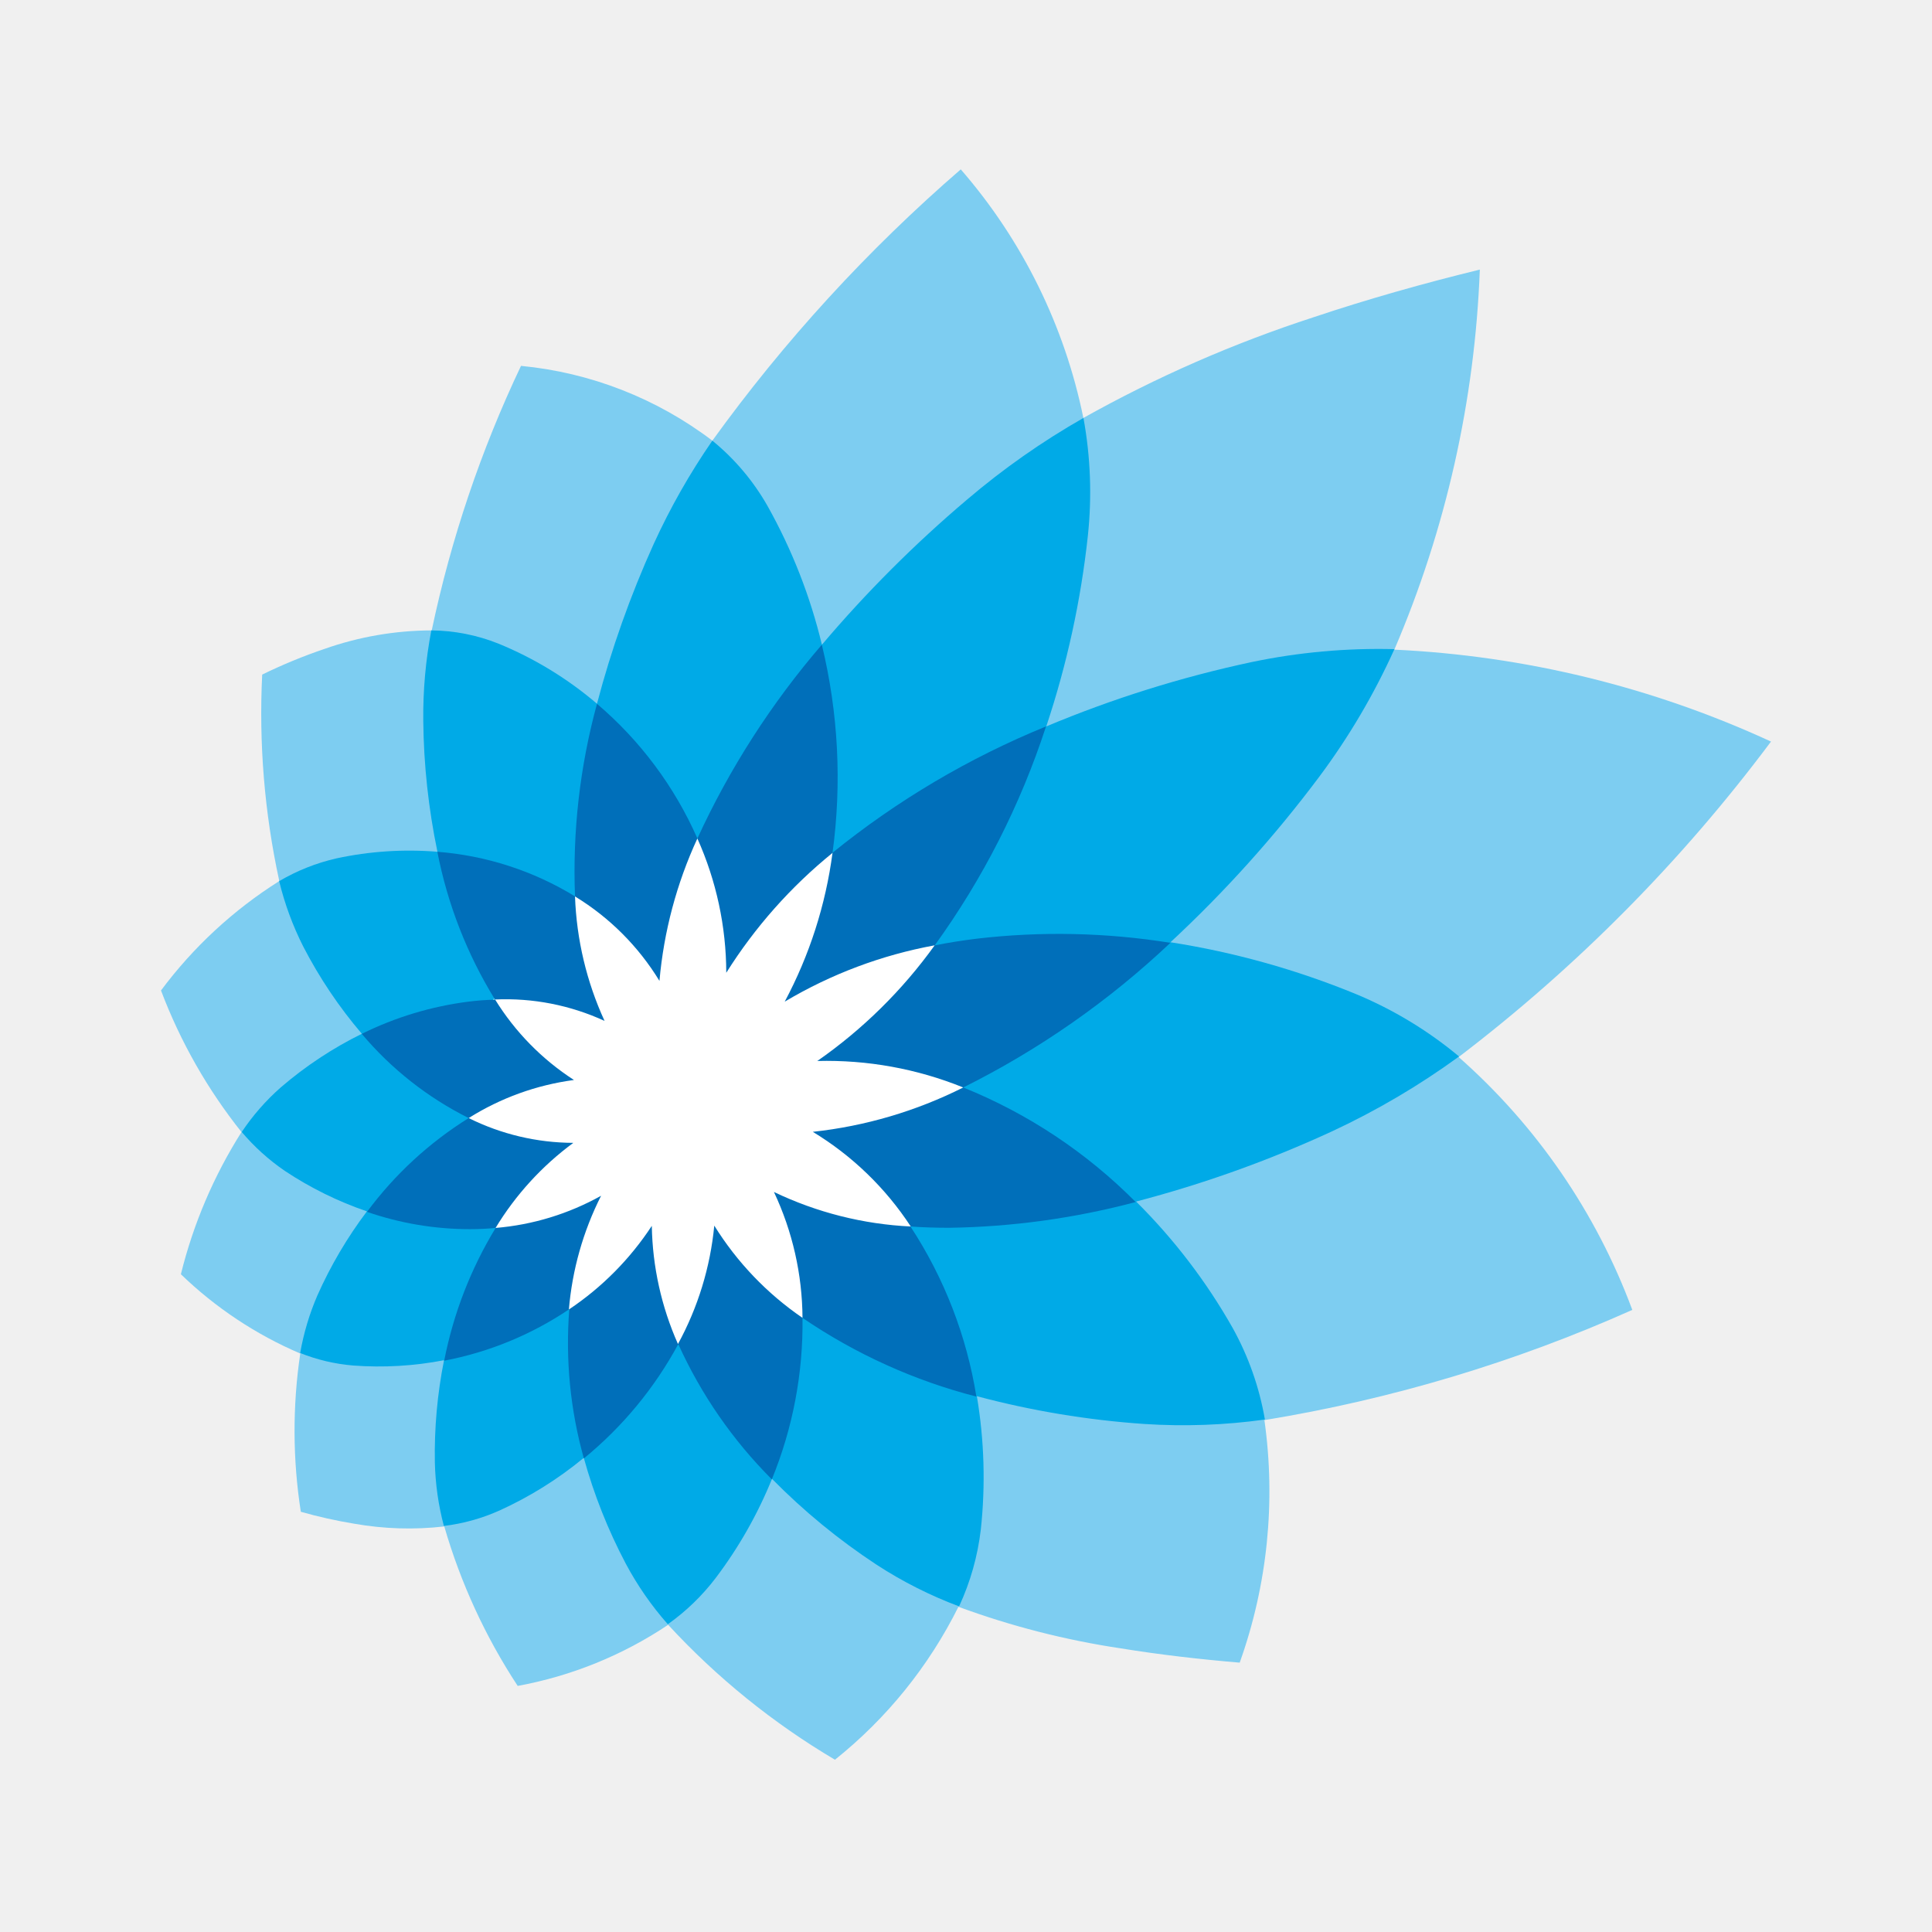
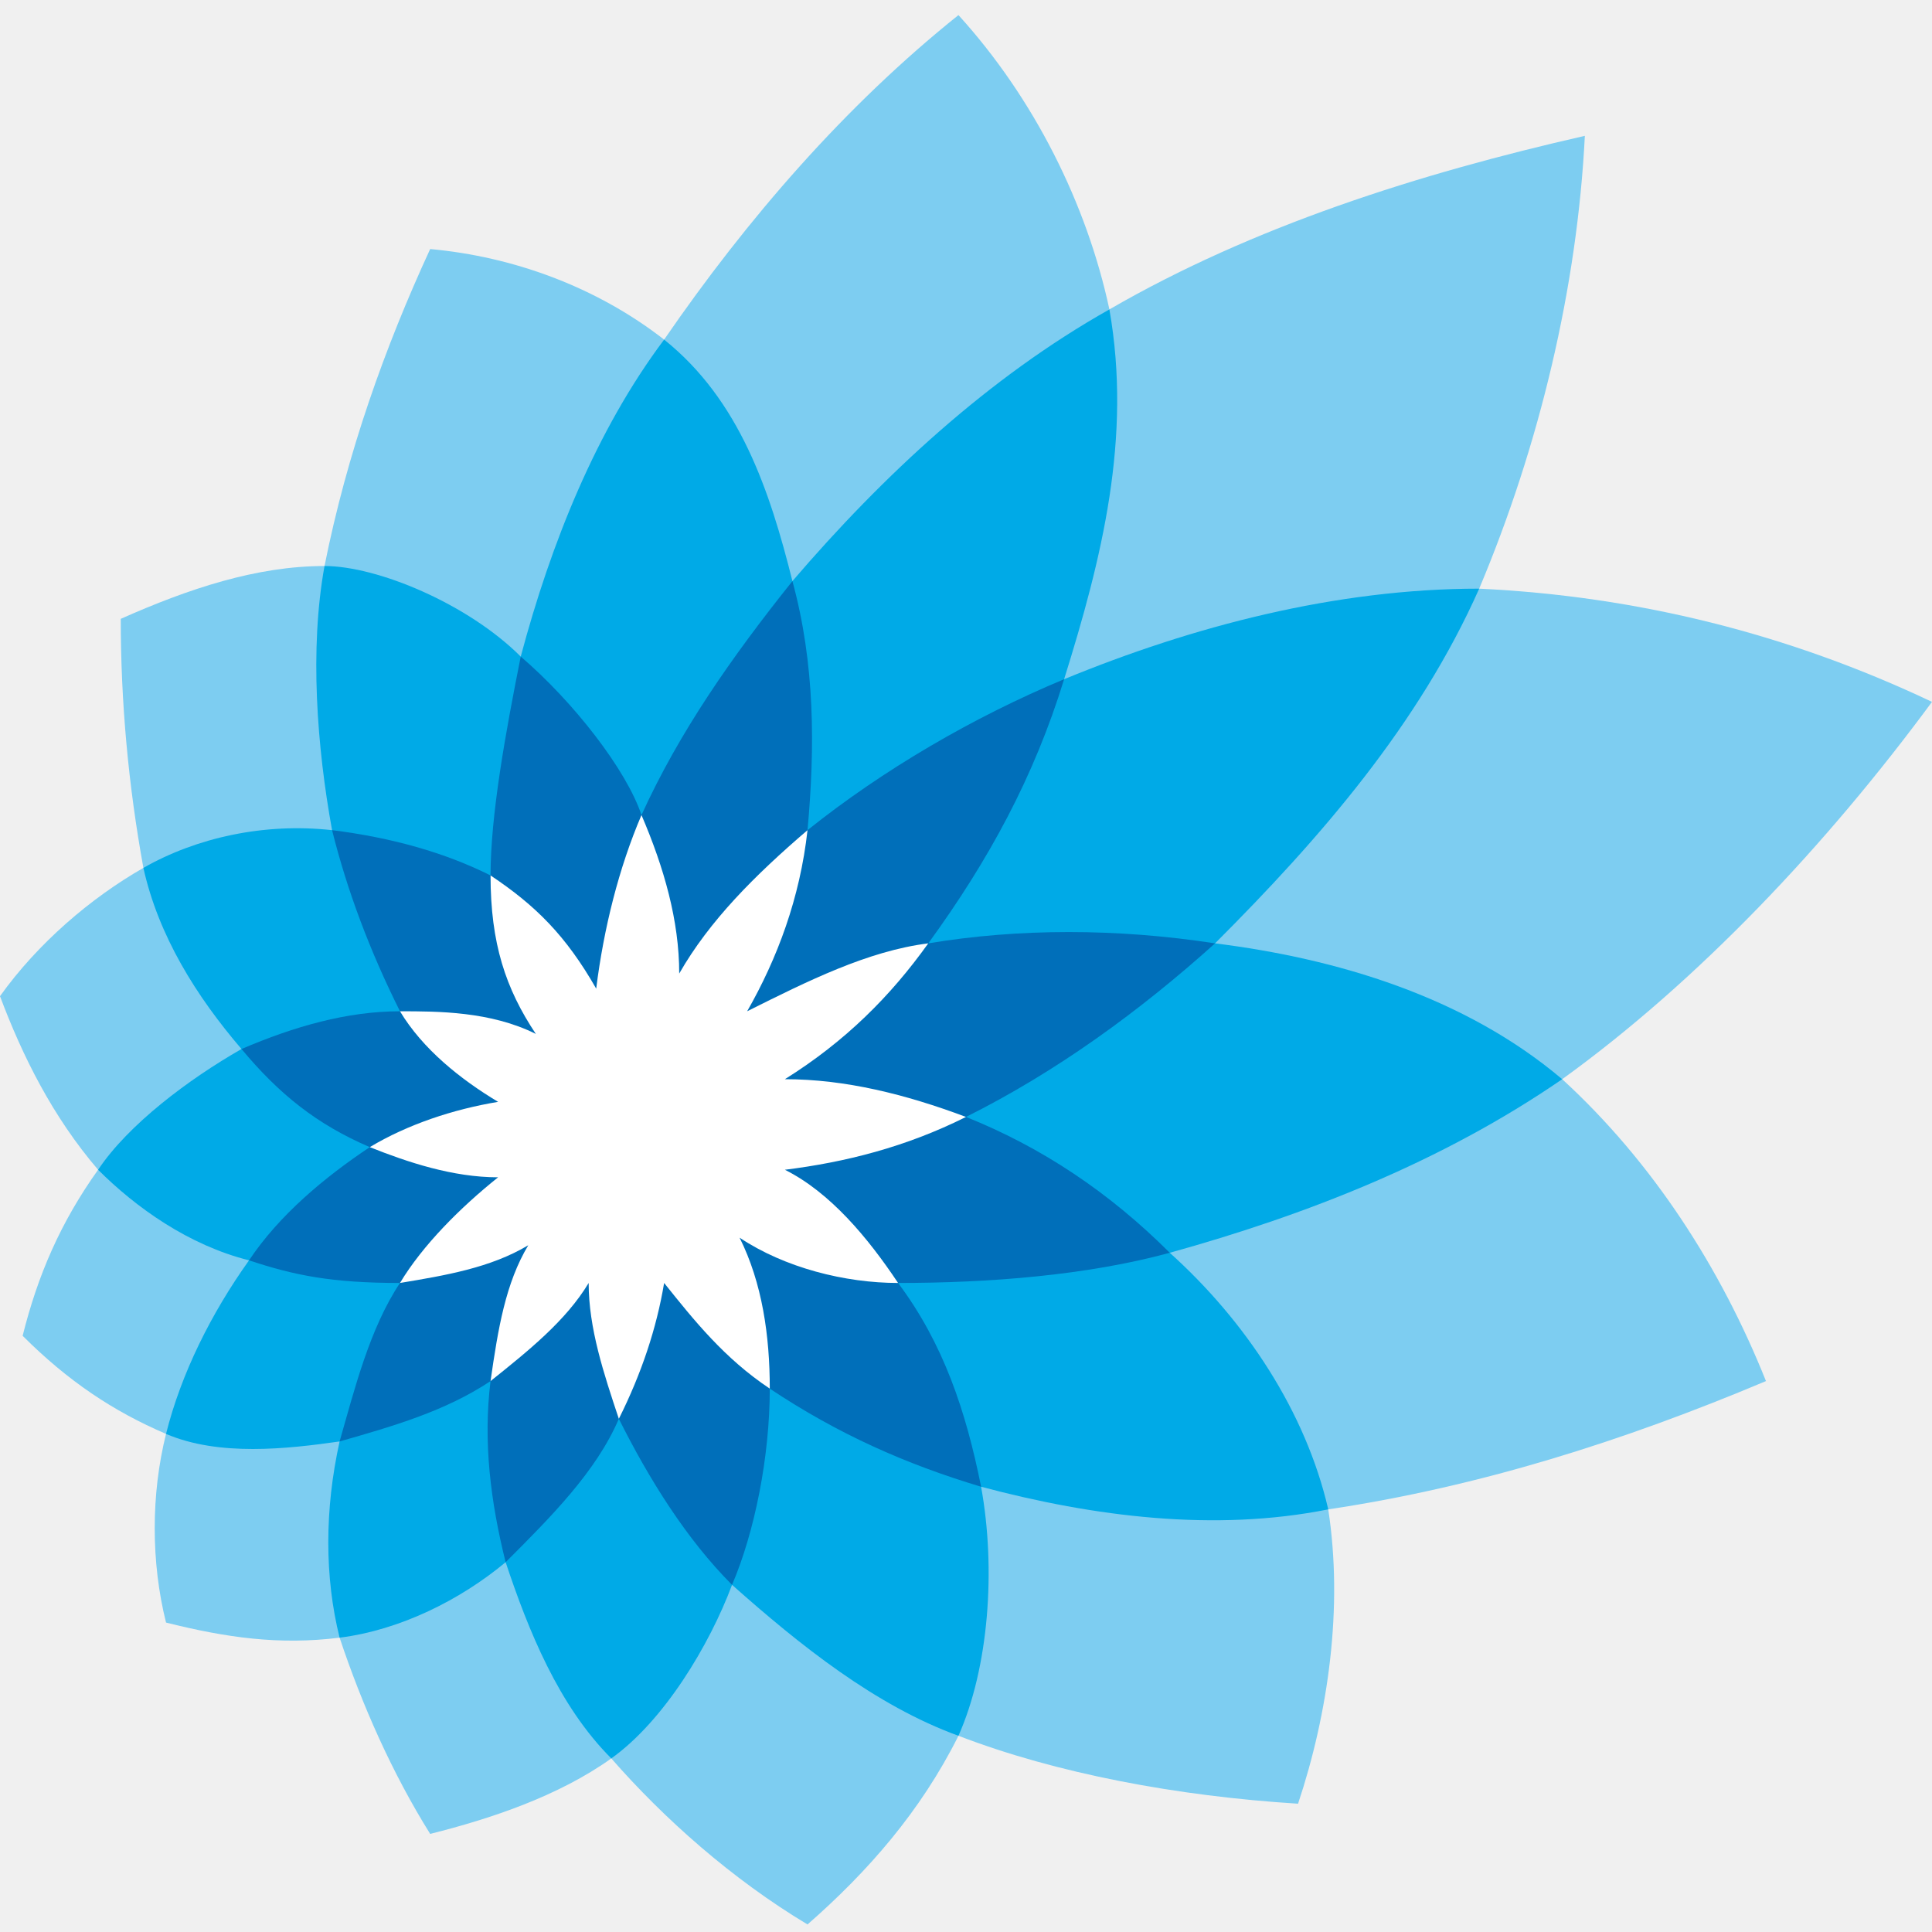
- <svg xmlns="http://www.w3.org/2000/svg" height="24" viewBox="0 0 24 24" width="24">
-   <clipPath id="a">
-     <path d="m0 0h20v20h-20z" />
-   </clipPath>
-   <path d="m0 0h24v24h-24z" fill="none" />
-   <g clip-path="url(#a)" transform="translate(2 2)">
-     <path d="m0 0h20v20h-20z" fill="none" />
-     <path d="m6.849 3.37a19.7 19.7 0 0 1 3.086-3.37 6.765 6.765 0 0 1 1.523 3.088 15.916 15.916 0 0 1 2.856-1.25c.674-.226 1.369-.422 2.069-.593a13.253 13.253 0 0 1 -1.062 4.721 12.579 12.579 0 0 1 4.679 1.142 19.888 19.888 0 0 1 -3.88 3.919 7.807 7.807 0 0 1 2.157 3.141 18.519 18.519 0 0 1 -4.57 1.369 6.325 6.325 0 0 1 -.307 3.013c-.5-.042-1-.1-1.474-.177a10.194 10.194 0 0 1 -2.02-.517 5.655 5.655 0 0 1 -1.534 1.9 9.176 9.176 0 0 1 -2.072-1.676 4.971 4.971 0 0 1 -1.869.759 7.32 7.32 0 0 1 -.912-1.981 3.884 3.884 0 0 1 -1.119-.034 5.98 5.98 0 0 1 -.663-.148 6.525 6.525 0 0 1 -.007-1.966 4.916 4.916 0 0 1 -1.483-.985 5.988 5.988 0 0 1 .753-1.766 6.524 6.524 0 0 1 -1-1.759 5.466 5.466 0 0 1 1.466-1.357v-.018a9.787 9.787 0 0 1 -.209-2.549 6.547 6.547 0 0 1 .771-.318 4.042 4.042 0 0 1 1.335-.231 14.734 14.734 0 0 1 1.109-3.286 4.663 4.663 0 0 1 2.377.929z" fill="#7dcdf1" transform="translate(0 .104)" />
-     <path d="m7.207 2.817a15.407 15.407 0 0 1 1.8-1.8 9.413 9.413 0 0 1 1.449-1.017 5.112 5.112 0 0 1 .055 1.462 11.328 11.328 0 0 1 -.517 2.37 14.356 14.356 0 0 1 2.554-.8 7.7 7.7 0 0 1 1.771-.16 8.492 8.492 0 0 1 -.933 1.584 15.386 15.386 0 0 1 -1.849 2.057 10.217 10.217 0 0 1 2.3.642 4.992 4.992 0 0 1 1.285.777 9.472 9.472 0 0 1 -1.578.93 14.663 14.663 0 0 1 -2.434.872 7.225 7.225 0 0 1 1.2 1.571 3.6 3.6 0 0 1 .4 1.137 7.351 7.351 0 0 1 -1.5.055 10.971 10.971 0 0 1 -2.078-.345 6.059 6.059 0 0 1 .049 1.656 3.131 3.131 0 0 1 -.27.955 5.262 5.262 0 0 1 -1.024-.517 7.956 7.956 0 0 1 -1.3-1.067 5.413 5.413 0 0 1 -.7 1.232 2.726 2.726 0 0 1 -.594.574 3.919 3.919 0 0 1 -.523-.754 6.556 6.556 0 0 1 -.521-1.313 4.692 4.692 0 0 1 -1.047.654 2.392 2.392 0 0 1 -.691.192 3.385 3.385 0 0 1 -.112-.789 5.941 5.941 0 0 1 .114-1.27 4.263 4.263 0 0 1 -1.128.066 2.291 2.291 0 0 1 -.659-.155 3.187 3.187 0 0 1 .213-.714 5.329 5.329 0 0 1 .616-1.046 4.434 4.434 0 0 1 -1.02-.503 2.689 2.689 0 0 1 -.535-.483 2.841 2.841 0 0 1 .486-.555 4.791 4.791 0 0 1 1.006-.665 5.691 5.691 0 0 1 -.727-1.082 3.772 3.772 0 0 1 -.3-.814 2.493 2.493 0 0 1 .712-.283 4.3 4.3 0 0 1 1.254-.082 8.393 8.393 0 0 1 -.176-1.628 5.677 5.677 0 0 1 .1-1.122 2.3 2.3 0 0 1 .833.164 4.53 4.53 0 0 1 1.225.747 12.6 12.6 0 0 1 .705-1.986 8.375 8.375 0 0 1 .728-1.282 2.883 2.883 0 0 1 .686.812 6.75 6.75 0 0 1 .675 1.723z" fill="#00aae7" transform="translate(1.003 3.192)" />
-     <path d="m4.169 2.407c-.01.022.01.022 0 0a10.245 10.245 0 0 1 1.546-2.407 6.97 6.97 0 0 1 .133 2.584.033.033 0 0 0 -.007.047l.007-.047a10.542 10.542 0 0 1 2.652-1.569 9.84 9.84 0 0 1 -1.383 2.72c.169-.034.341-.061.519-.083a8.758 8.758 0 0 1 2.409.051 10.681 10.681 0 0 1 -2.573 1.797 6.378 6.378 0 0 1 2.142 1.423 9.555 9.555 0 0 1 -2.316.32c-.166 0-.326-.005-.482-.016a5.416 5.416 0 0 1 .819 2.113 6.868 6.868 0 0 1 -2.16-.978 5.113 5.113 0 0 1 -.381 2.006 5.7 5.7 0 0 1 -1.162-1.68c.007-.014-.01-.023 0 0a4.751 4.751 0 0 1 -1.173 1.42 5.313 5.313 0 0 1 -.181-1.854 4.174 4.174 0 0 1 -1.554.64 5.02 5.02 0 0 1 .639-1.649c.018 0 .013-.021 0 0-.106.01-.211.015-.318.015a3.9 3.9 0 0 1 -1.28-.215 4.6 4.6 0 0 1 1.263-1.165 4.178 4.178 0 0 1 -1.328-1.046 4.167 4.167 0 0 1 1.324-.4c.11-.014.221-.022.332-.025.012.019.023 0 0 0a5.489 5.489 0 0 1 -.717-1.837 3.847 3.847 0 0 1 1.71.554c0 .021.019.012 0 0a7.909 7.909 0 0 1 .273-2.392 4.664 4.664 0 0 1 1.247 1.672z" fill="#006fba" transform="translate(2.494 6.009)" />
-     <path d="m4.521.168v.01a6.085 6.085 0 0 0 -1.321 1.49 4.1 4.1 0 0 0 -.359-1.668 5.34 5.34 0 0 0 -.471 1.769 3.146 3.146 0 0 0 -1.049-1.049 4.054 4.054 0 0 0 .367 1.546 2.938 2.938 0 0 0 -1.36-.266c-.006-.01-.016-.009-.028 0h.028a3.174 3.174 0 0 0 .98 1 3.263 3.263 0 0 0 -1.308.473 2.939 2.939 0 0 0 1.3.308 3.684 3.684 0 0 0 -.966 1.057 3.237 3.237 0 0 0 1.311-.4 3.844 3.844 0 0 0 -.4 1.413 3.666 3.666 0 0 0 1.03-1.039 3.769 3.769 0 0 0 .325 1.468 3.831 3.831 0 0 0 .451-1.471 3.847 3.847 0 0 0 1.096 1.146 3.72 3.72 0 0 0 -.355-1.564 4.418 4.418 0 0 0 1.7.429 3.819 3.819 0 0 0 -1.217-1.176 5.474 5.474 0 0 0 1.869-.551 4.518 4.518 0 0 0 -1.813-.329 6.058 6.058 0 0 0 1.458-1.437 5.617 5.617 0 0 0 -1.863.7 5.428 5.428 0 0 0 .594-1.85s.003-.005.001-.009z" fill="#fff" transform="translate(3.822 8.416)" />
-   </g>
+ <svg xmlns="http://www.w3.org/2000/svg" viewBox="0 0 256 256">
+   <path d="M88 45c-9-7-20-11-31-12-6 13-11 27-14 42-9 0-18 3-27 7 0 11 1 22 3 33-7 4-14 10-19 17 3 8 7 16 13 23-5 7-8 14-10 22 6 6 12 10 19 13-2 8-2 17 0 25 8 2 15 3 23 2 3 9 7 18 12 26 8-2 17-5 24-10 7 8 16 16 26 22 8-7 15-15 20-25 13 5 29 8 45 9 4-12 6-26 4-39 20-3 39-9 58-17-6-15-15-29-27-40 18-13 35-31 49-50-19-9-39-14-60-15 8-19 13-40 14-60-22 5-44 12-63 23-3-14-10-28-20-39-15 12-28 27-39 43Z" fill="#7dcdf1" />
+   <path d="M105 77c-3-12-7-24-17-32-9 12-15 27-19 42-7-7-19-12-26-12-2 11-1 24 1 35-9-1-18 1-25 5 2 9 7 17 13 24-7 4-15 10-19 16 5 5 12 10 20 12-5 7-9 15-11 23 7 3 16 2 23 1-2 9-2 18 0 26 8-1 16-5 22-10 3 9 7 19 14 26 7-5 13-15 16-23 9 8 19 16 30 20 4-9 5-22 3-33 15 4 31 6 46 3-3-13-11-25-21-34 18-5 36-12 52-23-13-11-30-16-46-18 14-14 27-29 35-47-19 0-38 5-55 12 5-16 9-32 6-49-16 9-30 22-42 36Z" fill="#00aae7" />
+   <path d="M53 170c-4 6-6 14-8 21 7-2 14-4 20-8-1 8 0 16 2 24 6-6 12-12 15-19 4 8 9 16 15 22 3-7 5-17 5-26 9 6 18 10 28 13-2-10-5-19-11-27 12 0 25-1 36-4-8-8-17-14-27-18 12-6 23-14 33-23-13-2-26-2-38 0 8-11 14-22 18-35-12 5-24 12-34 20 1-11 1-22-2-33-8 10-15 20-20 31-2-6-9-15-16-21-2 10-4 21-4 29-6-3-13-5-21-6 2 8 5 16 9 24-7 0-14 2-21 5 5 6 10 10 17 13-6 4-12 9-16 15 6 2 11 3 20 3Z" fill="#006fba" />
+   <path d="M107 110c-1 9-4 17-8 24 8-4 16-8 24-9-5 7-11 13-19 18 8 0 16 2 24 5-8 4-16 6-24 7 6 3 11 9 15 15-7 0-15-2-21-6 3 6 4 13 4 20-6-4-10-9-14-14-1 6-3 12-6 18-2-6-4-12-4-18-3 5-8 9-13 13 1-7 2-13 5-18-5 3-11 4-17 5 3-5 8-10 13-14-6 0-12-2-17-4 5-3 11-5 17-6-5-3-10-7-13-12 5 0 12 0 18 3-4-6-6-12-6-21 6 4 10 8 14 15 1-8 3-16 6-23 3 7 5 14 5 21 4-7 10-13 17-19Z" fill="#fff" />
</svg>
